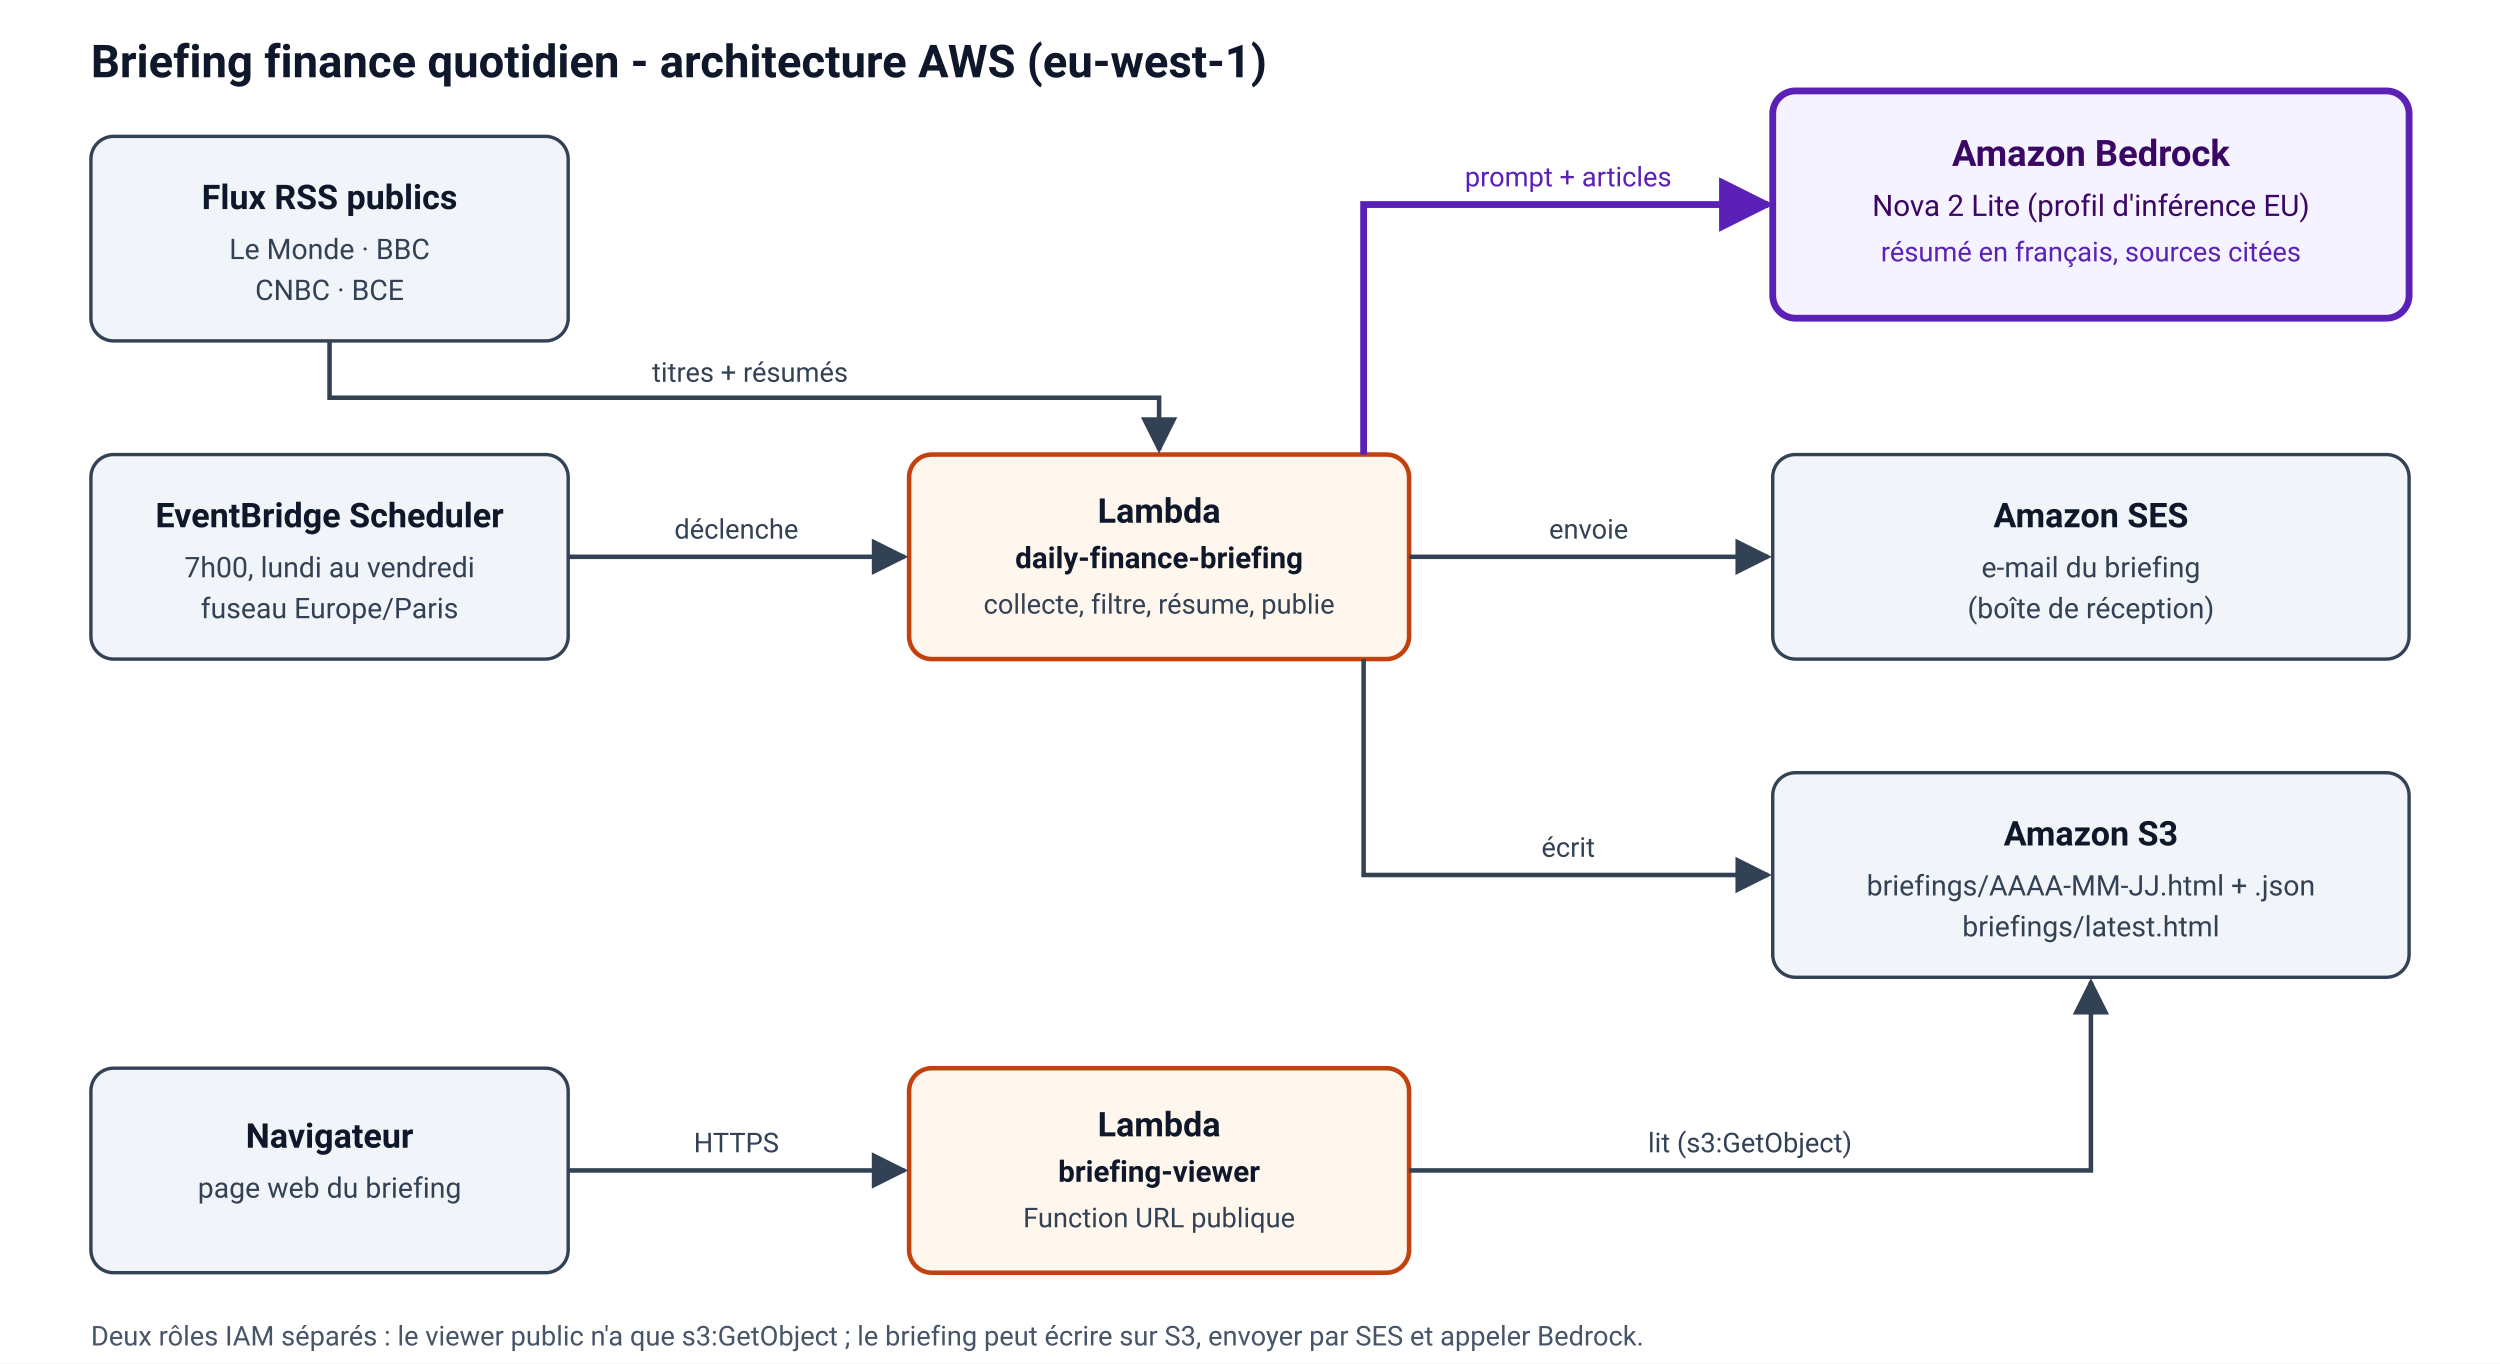
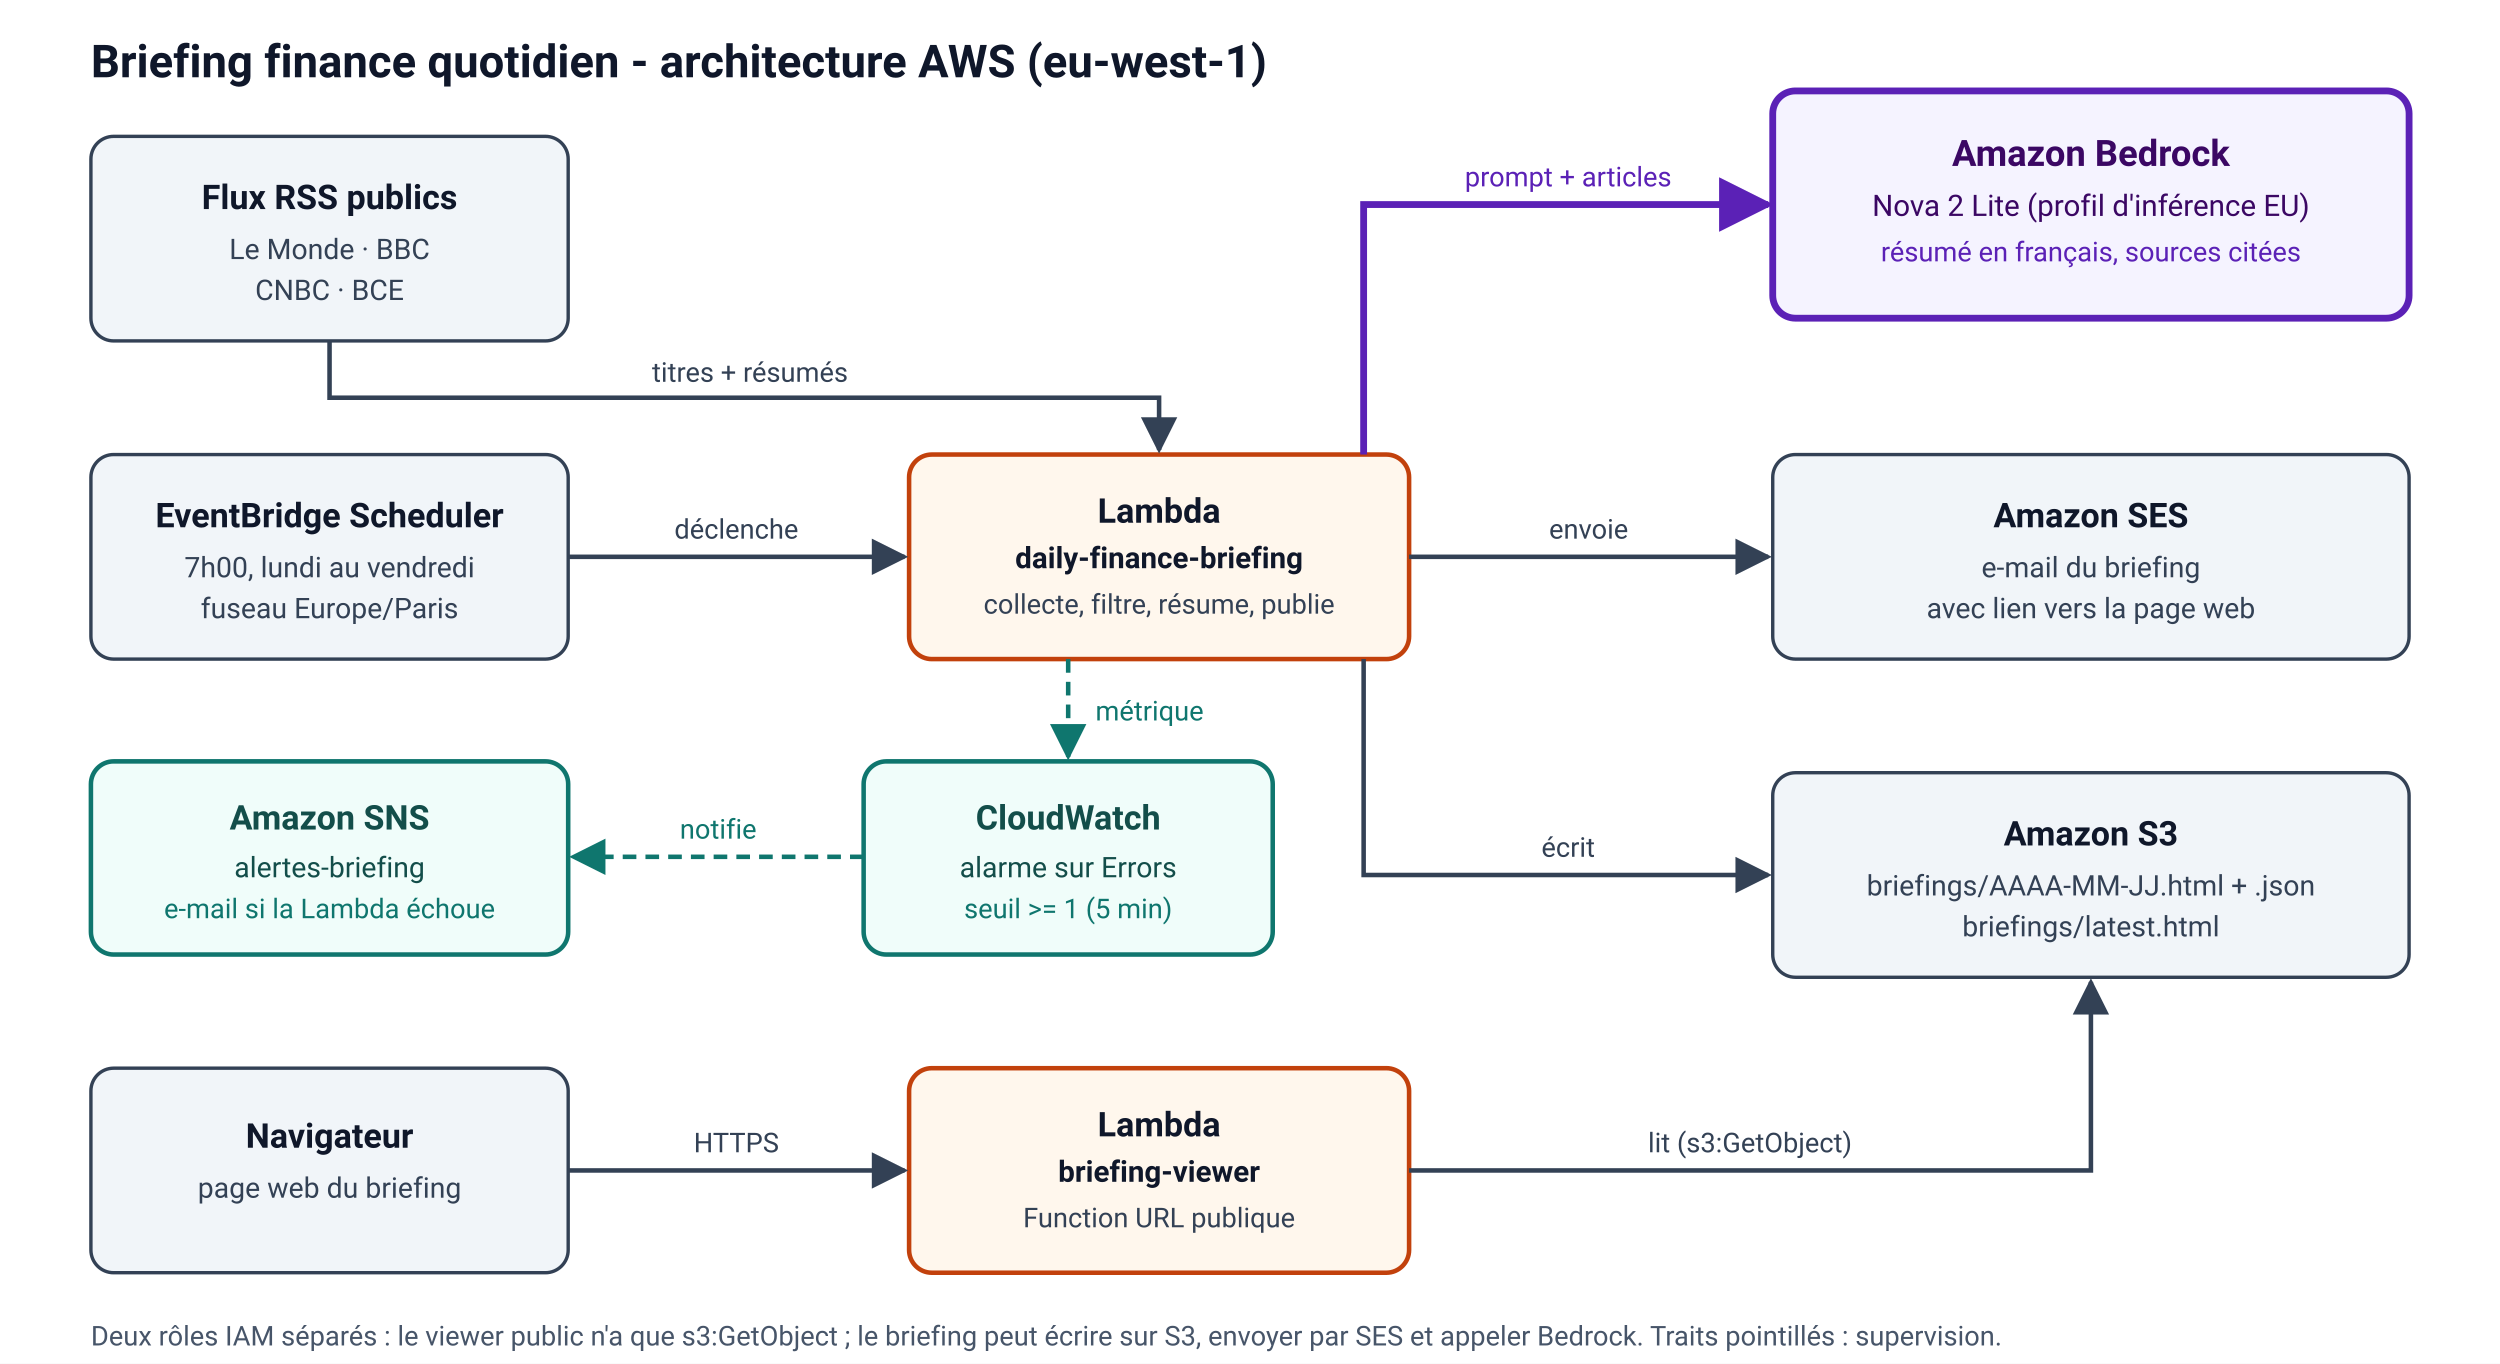
<svg xmlns="http://www.w3.org/2000/svg" viewBox="0 0 1100 600" width="1100" height="600" font-family="Segoe UI, Roboto, Helvetica, Arial, sans-serif">
  <defs>
    <marker id="arrow" viewBox="0 0 10 10" refX="9" refY="5" markerWidth="8" markerHeight="8" orient="auto-start-reverse">
      <path d="M 0 0 L 10 5 L 0 10 z" fill="#334155" />
+     </marker>
+     <marker id="arrowr" viewBox="0 0 10 10" refX="9" refY="5" markerWidth="8" markerHeight="8" orient="auto-start-reverse">
+       <path d="M 0 0 L 10 5 L 0 10 z" fill="#0f766e" />
    </marker>
    <marker id="arrowv" viewBox="0 0 10 10" refX="9" refY="5" markerWidth="8" markerHeight="8" orient="auto-start-reverse">
      <path d="M 0 0 L 10 5 L 0 10 z" fill="#5b21b6" />
    </marker>
  </defs>
  <rect width="1100" height="600" fill="#ffffff" />
  <text x="40" y="34" font-size="20" font-weight="700" fill="#0f172a">Briefing finance quotidien - architecture AWS (eu-west-1)</text>
  <rect x="40" y="60" width="210" height="90" rx="10" fill="#f1f5f9" stroke="#334155" stroke-width="1.5" />
  <text x="145" y="92" font-size="15" font-weight="700" text-anchor="middle" fill="#0f172a">Flux RSS publics</text>
  <text x="145" y="114" font-size="12.5" text-anchor="middle" fill="#334155">Le Monde · BBC</text>
  <text x="145" y="132" font-size="12.5" text-anchor="middle" fill="#334155">CNBC · BCE</text>
  <rect x="40" y="200" width="210" height="90" rx="10" fill="#f1f5f9" stroke="#334155" stroke-width="1.5" />
  <text x="145" y="232" font-size="15" font-weight="700" text-anchor="middle" fill="#0f172a">EventBridge Scheduler</text>
  <text x="145" y="254" font-size="12.5" text-anchor="middle" fill="#334155">7h00, lundi au vendredi</text>
  <text x="145" y="272" font-size="12.5" text-anchor="middle" fill="#334155">fuseau Europe/Paris</text>
  <rect x="400" y="200" width="220" height="90" rx="10" fill="#fff7ed" stroke="#c2410c" stroke-width="2" />
  <text x="510" y="230" font-size="15" font-weight="700" text-anchor="middle" fill="#0f172a">Lambda</text>
  <text x="510" y="250" font-size="13" font-weight="600" text-anchor="middle" fill="#0f172a">daily-finance-briefing</text>
  <text x="510" y="270" font-size="12" text-anchor="middle" fill="#334155">collecte, filtre, résume, publie</text>
  <rect x="780" y="40" width="280" height="100" rx="10" fill="#f5f3ff" stroke="#5b21b6" stroke-width="3" />
  <text x="920" y="73" font-size="16" font-weight="700" text-anchor="middle" fill="#3b0764">Amazon Bedrock</text>
  <text x="920" y="95" font-size="13" text-anchor="middle" fill="#3b0764">Nova 2 Lite (profil d'inférence EU)</text>
  <text x="920" y="115" font-size="12" text-anchor="middle" fill="#5b21b6">résumé en français, sources citées</text>
  <rect x="780" y="200" width="280" height="90" rx="10" fill="#f1f5f9" stroke="#334155" stroke-width="1.5" />
  <text x="920" y="232" font-size="15" font-weight="700" text-anchor="middle" fill="#0f172a">Amazon SES</text>
  <text x="920" y="254" font-size="12.5" text-anchor="middle" fill="#334155">e-mail du briefing</text>
-   <text x="920" y="272" font-size="12.5" text-anchor="middle" fill="#334155">(boîte de réception)</text>
+   <text x="920" y="272" font-size="12.5" text-anchor="middle" fill="#334155">avec lien vers la page web</text>
  <rect x="780" y="340" width="280" height="90" rx="10" fill="#f1f5f9" stroke="#334155" stroke-width="1.5" />
  <text x="920" y="372" font-size="15" font-weight="700" text-anchor="middle" fill="#0f172a">Amazon S3</text>
  <text x="920" y="394" font-size="12.5" text-anchor="middle" fill="#334155">briefings/AAAA-MM-JJ.html + .json</text>
  <text x="920" y="412" font-size="12.5" text-anchor="middle" fill="#334155">briefings/latest.html</text>
  <rect x="400" y="470" width="220" height="90" rx="10" fill="#fff7ed" stroke="#c2410c" stroke-width="2" />
  <text x="510" y="500" font-size="15" font-weight="700" text-anchor="middle" fill="#0f172a">Lambda</text>
  <text x="510" y="520" font-size="13" font-weight="600" text-anchor="middle" fill="#0f172a">briefing-viewer</text>
  <text x="510" y="540" font-size="12" text-anchor="middle" fill="#334155">Function URL publique</text>
  <rect x="40" y="470" width="210" height="90" rx="10" fill="#f1f5f9" stroke="#334155" stroke-width="1.5" />
  <text x="145" y="505" font-size="15" font-weight="700" text-anchor="middle" fill="#0f172a">Navigateur</text>
  <text x="145" y="527" font-size="12.5" text-anchor="middle" fill="#334155">page web du briefing</text>
+   <rect x="380" y="335" width="180" height="85" rx="10" fill="#f0fdfa" stroke="#0f766e" stroke-width="2" />
+   <text x="470" y="365" font-size="15" font-weight="700" text-anchor="middle" fill="#134e4a">CloudWatch</text>
+   <text x="470" y="386" font-size="12.5" text-anchor="middle" fill="#134e4a">alarme sur Errors</text>
+   <text x="470" y="404" font-size="12" text-anchor="middle" fill="#0f766e">seuil &gt;= 1 (5 min)</text>
+   <rect x="40" y="335" width="210" height="85" rx="10" fill="#f0fdfa" stroke="#0f766e" stroke-width="2" />
+   <text x="145" y="365" font-size="15" font-weight="700" text-anchor="middle" fill="#134e4a">Amazon SNS</text>
+   <text x="145" y="386" font-size="12.5" text-anchor="middle" fill="#134e4a">alertes-briefing</text>
+   <text x="145" y="404" font-size="12" text-anchor="middle" fill="#0f766e">e-mail si la Lambda échoue</text>
+   <path d="M 470 290 L 470 333" fill="none" stroke="#0f766e" stroke-width="2" stroke-dasharray="6 4" marker-end="url(#arrowr)" />
+   <text x="482" y="317" font-size="12" fill="#0f766e">métrique</text>
+   <path d="M 380 377 L 252 377" fill="none" stroke="#0f766e" stroke-width="2" stroke-dasharray="6 4" marker-end="url(#arrowr)" />
+   <text x="316" y="369" font-size="12" text-anchor="middle" fill="#0f766e">notifie</text>
  <path d="M 145 150 L 145 175 L 510 175 L 510 198" fill="none" stroke="#334155" stroke-width="2" marker-end="url(#arrow)" />
  <text x="330" y="168" font-size="12" text-anchor="middle" fill="#334155">titres + résumés</text>
  <path d="M 250 245 L 398 245" fill="none" stroke="#334155" stroke-width="2" marker-end="url(#arrow)" />
  <text x="324" y="237" font-size="12" text-anchor="middle" fill="#334155">déclenche</text>
  <path d="M 600 200 L 600 90 L 778 90" fill="none" stroke="#5b21b6" stroke-width="3" marker-end="url(#arrowv)" />
  <text x="690" y="82" font-size="12" text-anchor="middle" fill="#5b21b6">prompt + articles</text>
  <path d="M 620 245 L 778 245" fill="none" stroke="#334155" stroke-width="2" marker-end="url(#arrow)" />
  <text x="699" y="237" font-size="12" text-anchor="middle" fill="#334155">envoie</text>
  <path d="M 600 290 L 600 385 L 778 385" fill="none" stroke="#334155" stroke-width="2" marker-end="url(#arrow)" />
  <text x="690" y="377" font-size="12" text-anchor="middle" fill="#334155">écrit</text>
  <path d="M 250 515 L 398 515" fill="none" stroke="#334155" stroke-width="2" marker-end="url(#arrow)" />
  <text x="324" y="507" font-size="12" text-anchor="middle" fill="#334155">HTTPS</text>
  <path d="M 620 515 L 920 515 L 920 432" fill="none" stroke="#334155" stroke-width="2" marker-end="url(#arrow)" />
  <text x="770" y="507" font-size="12" text-anchor="middle" fill="#334155">lit (s3:GetObject)</text>
-   <text x="40" y="592" font-size="12" fill="#475569">Deux rôles IAM séparés : le viewer public n'a que s3:GetObject ; le briefing peut écrire sur S3, envoyer par SES et appeler Bedrock.</text>
+   <text x="40" y="592" font-size="12" fill="#475569">Deux rôles IAM séparés : le viewer public n'a que s3:GetObject ; le briefing peut écrire sur S3, envoyer par SES et appeler Bedrock. Traits pointillés : supervision.</text>
</svg>
